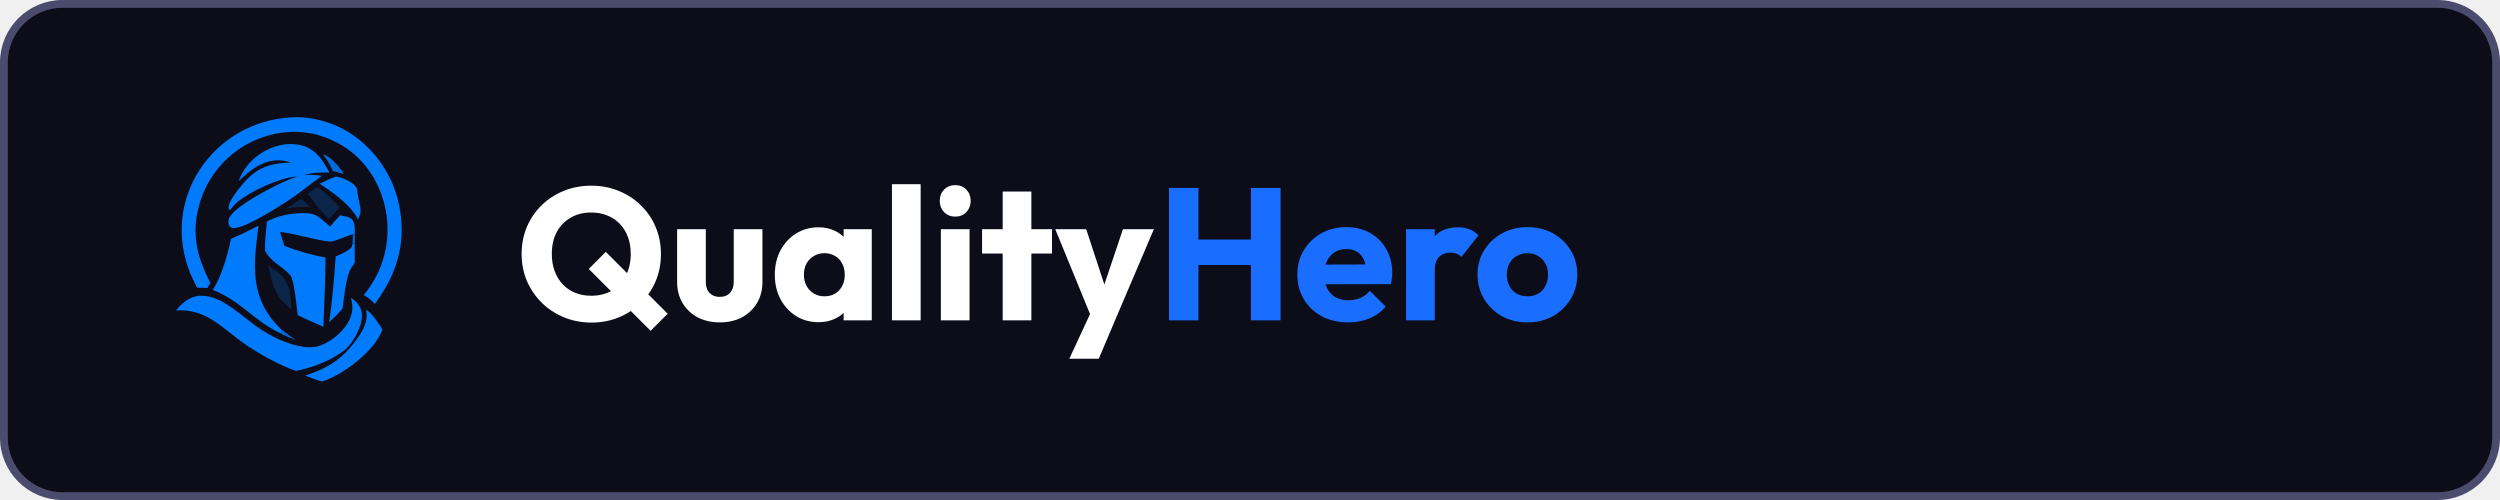
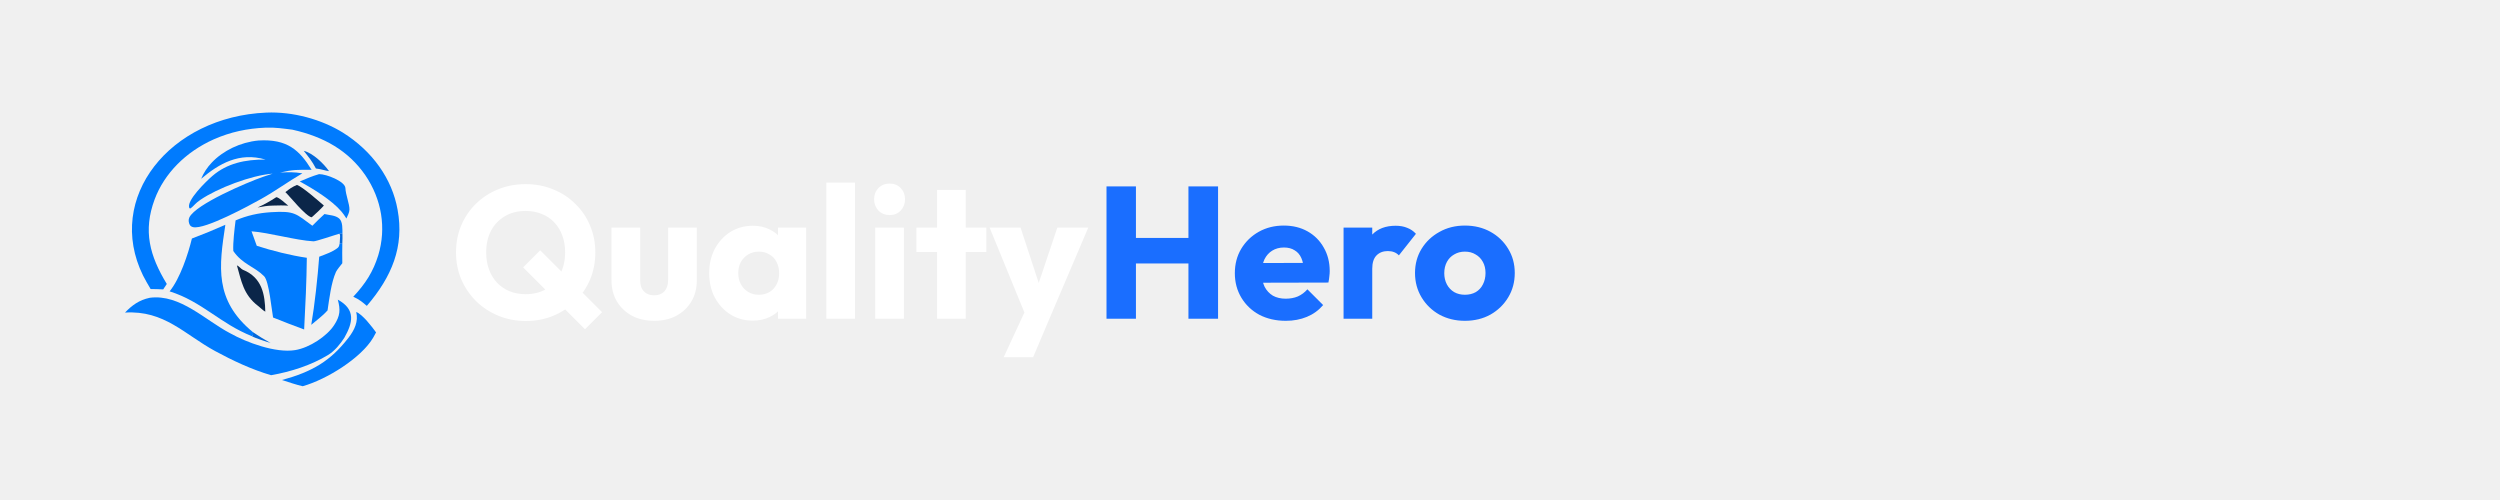
- <svg xmlns="http://www.w3.org/2000/svg" width="320" height="64" viewBox="0 0 320 64" fill="none">
-   <rect x="0.5" y="0.5" width="319" height="63" rx="7.5" fill="#0D0D1A" />
-   <rect x="0.5" y="0.5" width="319" height="63" rx="7.5" stroke="#4B4B6E" />
-   <rect x="16" y="11" width="42" height="42" rx="21" fill="#0D0D1A" />
-   <path d="M37.405 15.014C40.204 14.872 43.212 15.848 45.469 17.492C48.58 19.779 50.65 23.211 51.224 27.029C51.933 31.582 50.625 35.285 47.984 38.909C47.504 38.422 47.171 38.108 46.557 37.779C47.848 36.154 48.654 34.681 49.19 32.646C50.051 29.297 49.56 25.744 47.825 22.753C46.057 19.742 43.479 17.998 40.15 17.125C39.192 16.984 38.318 16.826 37.344 16.873C35.377 16.968 33.627 17.413 31.871 18.318C28.9 19.877 26.663 22.544 25.645 25.74C24.409 29.644 25.117 32.702 26.924 36.2L26.545 36.871C26.109 36.839 25.659 36.835 25.221 36.825C24.948 36.271 24.654 35.707 24.416 35.139C20.41 25.534 27.261 15.506 37.405 15.014Z" fill="#007BFE" />
-   <path d="M34.167 28.34C35.381 27.732 36.579 27.421 37.925 27.323C40.424 27.143 40.516 27.519 42.251 29.002C42.626 28.53 43.118 28.008 43.525 27.553C44.048 27.703 44.671 27.695 45.077 28.11C45.468 28.508 45.408 29.454 45.417 29.991C45.273 29.987 45.127 29.965 45.002 30.013C44.587 30.16 42.601 30.944 42.37 30.928C40.495 30.803 37.71 29.852 35.847 29.691C36.022 30.289 36.204 30.884 36.395 31.477C37.913 32.065 40.047 32.695 41.666 32.962C41.643 35.858 41.514 38.932 41.386 41.828C40.287 41.353 39.196 40.859 38.114 40.347C37.964 39.415 37.692 35.852 37.165 35.237C36.11 34.005 34.903 33.785 33.926 32.124C33.878 31.057 34.055 29.417 34.167 28.34Z" fill="#007BFE" />
-   <path d="M36.578 18.462C39.586 18.246 40.9 19.647 42.169 22.089C40.698 22.077 40.251 22.049 38.854 22.421C39.839 22.376 40.24 22.348 41.199 22.52C39.709 23.538 38.342 24.722 36.827 25.71C35.612 26.503 30.94 29.494 29.703 29.176C29.544 29.136 29.416 29.043 29.346 28.894C29.215 28.615 29.181 28.258 29.3 27.97C29.973 26.343 35.352 23.654 37.05 22.956L38.07 22.561C35.825 22.751 32.221 24.377 30.453 25.805C29.879 26.269 29.796 26.53 29.423 26.86L29.317 26.843C28.872 25.988 31.118 23.457 31.724 22.845C33.274 21.278 35.173 20.8 37.32 20.819C34.551 19.86 32.411 21.343 30.542 23.195C30.794 22.473 31.169 21.8 31.649 21.205C32.844 19.715 34.673 18.671 36.578 18.462Z" fill="#007BFE" />
-   <path d="M25.143 37.906C28.339 37.422 31.02 40.733 33.62 42.31C35.32 43.427 38.382 44.771 40.437 44.376C41.972 44.08 43.789 42.643 44.538 41.296C45.186 40.133 45.219 39.396 44.926 38.136C46.868 39.38 46.489 41.031 45.619 42.846C45.206 43.604 44.596 44.488 43.895 44.986C42.13 46.241 40.015 47.045 37.904 47.48C35.852 46.776 33.826 45.652 32.008 44.492C28.772 42.427 26.667 39.434 22.523 39.737C23.248 38.854 24.007 38.18 25.143 37.906Z" fill="#007BFE" />
-   <path d="M29.568 30.581C30.76 30.055 31.935 29.488 33.089 28.881C32.426 34.037 31.897 38.202 35.992 42.155C36.005 42.49 36.059 42.454 35.895 42.661C32.523 41.089 30.668 38.392 27.22 37.114C28.324 35.525 29.167 32.511 29.568 30.581Z" fill="#007BFE" />
-   <path d="M46.867 39.663C47.532 39.949 48.587 41.576 48.956 42.189C48.859 42.408 48.758 42.626 48.652 42.842C47.399 45.342 43.777 48.001 41.232 48.841C40.615 48.686 39.658 48.305 39.052 48.075C42.267 47.038 44.16 45.72 46.053 42.849C46.696 41.876 47.11 40.842 46.867 39.663Z" fill="#007BFE" />
-   <path d="M45.126 31.183L45.405 31.142C45.392 31.973 45.392 32.804 45.403 33.636C45.24 33.874 44.83 34.465 44.737 34.706C44.23 36.023 44.032 38.044 43.849 39.47C43.475 39.986 42.618 40.785 42.133 41.251C42.502 38.744 42.811 35.324 42.971 32.831C43.645 32.522 44.408 32.234 44.94 31.712C45.065 31.588 45.097 31.352 45.126 31.183Z" fill="#007BFE" />
-   <path d="M42.954 22.62C43.716 22.602 45.705 23.521 45.729 24.352C45.752 25.14 46.17 26.356 46.153 26.979L46.151 27.025C46.141 27.388 45.967 27.763 45.831 28.104C45.658 27.751 45.517 27.549 45.298 27.226C44.276 25.832 42.375 24.452 40.925 23.527C41.637 23.169 42.198 22.879 42.954 22.62Z" fill="#007BFE" />
-   <path d="M40.63 23.953C41.254 24.219 42.958 25.998 43.461 26.504C43.111 26.978 42.586 27.53 42.181 27.956C41.576 27.884 39.774 25.227 39.408 24.846C39.841 24.446 40.1 24.214 40.63 23.953Z" fill="#0B2649" />
-   <path d="M34.305 33.896C34.518 33.989 34.77 34.367 34.924 34.439C36.979 35.402 37.256 37.545 37.295 39.625C37.088 39.508 36.734 39.096 36.532 38.914C34.977 37.515 34.772 35.81 34.305 33.896Z" fill="#0B2649" />
-   <path d="M41.342 19.74C42.315 20.007 43.486 21.374 44.004 22.25C43.635 22.204 43.171 21.994 42.622 21.922C42.219 21.014 41.891 20.557 41.342 19.74Z" fill="#0368DB" />
-   <path d="M38.454 25.467C38.739 25.485 39.461 26.277 39.712 26.521C39.213 26.464 38.605 26.496 38.092 26.509C37.428 26.528 37.139 26.607 36.482 26.745C37.175 26.377 37.834 25.949 38.454 25.467Z" fill="#0B2649" />
-   <path d="M35.992 42.155C36.593 42.637 37.219 43.089 37.864 43.51C37.466 43.358 36.179 42.88 35.895 42.661C36.059 42.454 36.005 42.49 35.992 42.155Z" fill="#0368DB" />
-   <path d="M45.416 29.991C45.425 30.403 45.423 30.728 45.404 31.142L45.125 31.183C45.121 30.893 45.203 30.275 45.153 30.061L45.001 30.013C45.126 29.965 45.273 29.987 45.416 29.991Z" fill="#0368DB" />
-   <path d="M75.72 41.288C74.456 41.288 73.28 41.064 72.192 40.616C71.104 40.168 70.152 39.544 69.336 38.744C68.536 37.944 67.904 37.016 67.44 35.96C66.992 34.888 66.768 33.736 66.768 32.504C66.768 31.256 66.992 30.104 67.44 29.048C67.888 27.992 68.512 27.072 69.312 26.288C70.128 25.488 71.072 24.872 72.144 24.44C73.232 23.992 74.408 23.768 75.672 23.768C76.952 23.768 78.128 23.992 79.2 24.44C80.288 24.872 81.232 25.488 82.032 26.288C82.848 27.072 83.48 28 83.928 29.072C84.376 30.128 84.6 31.28 84.6 32.528C84.6 33.76 84.376 34.912 83.928 35.984C83.48 37.04 82.848 37.968 82.032 38.768C81.232 39.552 80.296 40.168 79.224 40.616C78.152 41.064 76.984 41.288 75.72 41.288ZM83.28 42.344L75.36 34.424L77.544 32.24L85.464 40.16L83.28 42.344ZM75.672 37.856C76.696 37.856 77.584 37.632 78.336 37.184C79.088 36.736 79.672 36.112 80.088 35.312C80.52 34.496 80.736 33.56 80.736 32.504C80.736 31.704 80.616 30.984 80.376 30.344C80.136 29.688 79.792 29.128 79.344 28.664C78.896 28.184 78.36 27.824 77.736 27.584C77.128 27.328 76.44 27.2 75.672 27.2C74.664 27.2 73.784 27.424 73.032 27.872C72.28 28.304 71.688 28.92 71.256 29.72C70.84 30.504 70.632 31.432 70.632 32.504C70.632 33.304 70.752 34.032 70.992 34.688C71.232 35.344 71.576 35.912 72.024 36.392C72.472 36.856 73 37.216 73.608 37.472C74.232 37.728 74.92 37.856 75.672 37.856ZM92.144 41.264C91.072 41.264 90.12 41.048 89.288 40.616C88.472 40.168 87.832 39.56 87.368 38.792C86.904 38.008 86.672 37.112 86.672 36.104V29.336H90.344V36.056C90.344 36.456 90.408 36.8 90.536 37.088C90.68 37.376 90.888 37.6 91.16 37.76C91.432 37.92 91.76 38 92.144 38C92.688 38 93.12 37.832 93.44 37.496C93.76 37.144 93.92 36.664 93.92 36.056V29.336H97.592V36.08C97.592 37.104 97.36 38.008 96.896 38.792C96.432 39.56 95.792 40.168 94.976 40.616C94.16 41.048 93.216 41.264 92.144 41.264ZM104.77 41.24C103.698 41.24 102.738 40.976 101.89 40.448C101.058 39.92 100.394 39.2 99.898 38.288C99.418 37.376 99.178 36.336 99.178 35.168C99.178 34 99.418 32.96 99.898 32.048C100.394 31.136 101.058 30.416 101.89 29.888C102.738 29.36 103.698 29.096 104.77 29.096C105.554 29.096 106.258 29.248 106.882 29.552C107.522 29.856 108.042 30.28 108.442 30.824C108.842 31.352 109.066 31.96 109.114 32.648V37.688C109.066 38.376 108.842 38.992 108.442 39.536C108.058 40.064 107.546 40.48 106.906 40.784C106.266 41.088 105.554 41.24 104.77 41.24ZM105.514 37.928C106.298 37.928 106.93 37.672 107.41 37.16C107.89 36.632 108.13 35.968 108.13 35.168C108.13 34.624 108.018 34.144 107.794 33.728C107.586 33.312 107.282 32.992 106.882 32.768C106.498 32.528 106.05 32.408 105.538 32.408C105.026 32.408 104.57 32.528 104.17 32.768C103.786 32.992 103.474 33.312 103.234 33.728C103.01 34.144 102.898 34.624 102.898 35.168C102.898 35.696 103.01 36.168 103.234 36.584C103.458 37 103.77 37.328 104.17 37.568C104.57 37.808 105.018 37.928 105.514 37.928ZM107.986 41V37.856L108.538 35.024L107.986 32.192V29.336H111.586V41H107.986ZM114.171 41V23.576H117.843V41H114.171ZM120.429 41V29.336H124.101V41H120.429ZM122.277 27.728C121.701 27.728 121.221 27.536 120.837 27.152C120.469 26.752 120.285 26.272 120.285 25.712C120.285 25.136 120.469 24.656 120.837 24.272C121.221 23.888 121.701 23.696 122.277 23.696C122.853 23.696 123.325 23.888 123.693 24.272C124.061 24.656 124.245 25.136 124.245 25.712C124.245 26.272 124.061 26.752 123.693 27.152C123.325 27.536 122.853 27.728 122.277 27.728ZM128.343 41V24.512H132.015V41H128.343ZM125.703 32.456V29.336H134.655V32.456H125.703ZM139.873 41.048L135.073 29.336H139.033L142.081 38.624H140.617L143.737 29.336H147.697L142.705 41.048H139.873ZM136.873 45.92L140.377 38.36L142.705 41.048L140.641 45.92H136.873Z" fill="white" />
-   <path d="M149.632 41V24.056H153.4V41H149.632ZM160.12 41V24.056H163.912V41H160.12ZM151.888 33.92V30.656H161.368V33.92H151.888ZM172.587 41.264C171.323 41.264 170.195 41.008 169.203 40.496C168.227 39.968 167.459 39.24 166.899 38.312C166.339 37.384 166.059 36.336 166.059 35.168C166.059 34 166.331 32.96 166.875 32.048C167.435 31.12 168.187 30.392 169.131 29.864C170.075 29.336 171.139 29.072 172.323 29.072C173.475 29.072 174.491 29.32 175.371 29.816C176.251 30.312 176.939 31 177.435 31.88C177.947 32.76 178.203 33.768 178.203 34.904C178.203 35.112 178.187 35.336 178.155 35.576C178.139 35.8 178.099 36.064 178.035 36.368L167.979 36.392V33.872L176.475 33.848L174.891 34.904C174.875 34.232 174.771 33.68 174.579 33.248C174.387 32.8 174.099 32.464 173.715 32.24C173.347 32 172.891 31.88 172.347 31.88C171.771 31.88 171.267 32.016 170.835 32.288C170.419 32.544 170.091 32.912 169.851 33.392C169.627 33.872 169.515 34.456 169.515 35.144C169.515 35.832 169.635 36.424 169.875 36.92C170.131 37.4 170.483 37.776 170.931 38.048C171.395 38.304 171.939 38.432 172.563 38.432C173.139 38.432 173.659 38.336 174.123 38.144C174.587 37.936 174.995 37.632 175.347 37.232L177.363 39.248C176.787 39.92 176.091 40.424 175.275 40.76C174.459 41.096 173.563 41.264 172.587 41.264ZM179.976 41V29.336H183.648V41H179.976ZM183.648 34.592L182.112 33.392C182.416 32.032 182.928 30.976 183.648 30.224C184.368 29.472 185.368 29.096 186.648 29.096C187.208 29.096 187.696 29.184 188.112 29.36C188.544 29.52 188.92 29.776 189.24 30.128L187.056 32.888C186.896 32.712 186.696 32.576 186.456 32.48C186.216 32.384 185.944 32.336 185.64 32.336C185.032 32.336 184.544 32.528 184.176 32.912C183.824 33.28 183.648 33.84 183.648 34.592ZM195.506 41.264C194.306 41.264 193.218 41 192.242 40.472C191.282 39.928 190.522 39.192 189.962 38.264C189.402 37.336 189.122 36.296 189.122 35.144C189.122 33.992 189.402 32.96 189.962 32.048C190.522 31.136 191.282 30.416 192.242 29.888C193.202 29.344 194.29 29.072 195.506 29.072C196.722 29.072 197.81 29.336 198.77 29.864C199.73 30.392 200.49 31.12 201.05 32.048C201.61 32.96 201.89 33.992 201.89 35.144C201.89 36.296 201.61 37.336 201.05 38.264C200.49 39.192 199.73 39.928 198.77 40.472C197.81 41 196.722 41.264 195.506 41.264ZM195.506 37.928C196.034 37.928 196.498 37.816 196.898 37.592C197.298 37.352 197.602 37.024 197.81 36.608C198.034 36.176 198.146 35.688 198.146 35.144C198.146 34.6 198.034 34.128 197.81 33.728C197.586 33.312 197.274 32.992 196.874 32.768C196.49 32.528 196.034 32.408 195.506 32.408C194.994 32.408 194.538 32.528 194.138 32.768C193.738 32.992 193.426 33.312 193.202 33.728C192.978 34.144 192.866 34.624 192.866 35.168C192.866 35.696 192.978 36.176 193.202 36.608C193.426 37.024 193.738 37.352 194.138 37.592C194.538 37.816 194.994 37.928 195.506 37.928Z" fill="#1A6EFF" />
+ <svg xmlns="http://www.w3.org/2000/svg" width="400" height="80" viewBox="0 0 400 80" fill="none">
+   <path d="M42.615 18.017C46.869 17.835 51.441 19.098 54.871 21.225C59.597 24.185 62.744 28.626 63.616 33.567C64.694 39.46 62.705 44.251 58.692 48.941C57.962 48.31 57.457 47.904 56.524 47.478C58.486 45.376 59.71 43.469 60.524 40.837C61.833 36.502 61.088 31.904 58.45 28.034C55.764 24.137 51.846 21.879 46.786 20.75C45.331 20.568 44.002 20.363 42.522 20.424C39.534 20.547 36.873 21.122 34.205 22.294C29.69 24.311 26.291 27.762 24.743 31.899C22.865 36.951 23.941 40.909 26.687 45.435L26.112 46.304C25.449 46.263 24.765 46.257 24.099 46.244C23.684 45.528 23.237 44.797 22.877 44.062C16.788 31.632 27.199 18.655 42.615 18.017Z" fill="#007BFE" />
+   <path d="M37.694 35.263C39.539 34.476 41.359 34.074 43.406 33.948C47.202 33.714 47.343 34.201 49.98 36.12C50.55 35.51 51.296 34.833 51.916 34.245C52.709 34.439 53.657 34.429 54.274 34.966C54.868 35.481 54.777 36.705 54.791 37.401C54.572 37.395 54.35 37.366 54.16 37.429C53.528 37.619 50.511 38.633 50.16 38.613C47.311 38.451 43.078 37.22 40.246 37.011C40.512 37.785 40.79 38.556 41.08 39.323C43.386 40.083 46.63 40.899 49.091 41.245C49.056 44.993 48.859 48.97 48.664 52.719C46.994 52.104 45.336 51.465 43.692 50.803C43.464 49.595 43.05 44.984 42.251 44.189C40.646 42.594 38.812 42.309 37.328 40.161C37.254 38.779 37.523 36.657 37.694 35.263Z" fill="#007BFE" />
+   <path d="M41.359 22.48C45.929 22.2 47.927 24.013 49.854 27.174C47.62 27.159 46.941 27.122 44.817 27.604C46.314 27.545 46.923 27.509 48.381 27.732C46.116 29.049 44.039 30.581 41.737 31.86C39.891 32.886 32.791 36.757 30.91 36.346C30.669 36.293 30.474 36.173 30.367 35.98C30.169 35.62 30.117 35.157 30.298 34.785C31.32 32.68 39.495 29.199 42.076 28.296L43.626 27.785C40.214 28.031 34.737 30.135 32.05 31.984C31.178 32.584 31.053 32.922 30.485 33.349L30.323 33.326C29.648 32.22 33.061 28.944 33.982 28.152C36.338 26.125 39.224 25.506 42.486 25.53C38.279 24.289 35.027 26.209 32.185 28.606C32.569 27.671 33.138 26.8 33.868 26.03C35.684 24.102 38.464 22.751 41.359 22.48Z" fill="#007BFE" />
+   <path d="M23.981 47.642C28.838 47.017 32.912 51.301 36.864 53.343C39.447 54.787 44.1 56.527 47.223 56.016C49.557 55.633 52.317 53.773 53.456 52.03C54.44 50.525 54.49 49.572 54.045 47.941C56.996 49.551 56.42 51.687 55.098 54.036C54.471 55.017 53.544 56.161 52.479 56.806C49.796 58.429 46.582 59.47 43.373 60.033C40.255 59.121 37.176 57.667 34.414 56.166C29.496 53.493 26.296 49.621 20 50.013C21.101 48.869 22.255 47.997 23.981 47.642Z" fill="#007BFE" />
+   <path d="M30.705 38.164C32.517 37.482 34.302 36.749 36.056 35.964C35.049 42.636 34.245 48.026 40.467 53.142C40.487 53.576 40.57 53.529 40.32 53.797C35.197 51.762 32.377 48.271 27.137 46.617C28.815 44.561 30.097 40.661 30.705 38.164Z" fill="#007BFE" />
+   <path d="M56.995 49.917C58.005 50.286 59.609 52.393 60.17 53.186C60.023 53.47 59.868 53.751 59.707 54.03C57.803 57.267 52.299 60.707 48.432 61.795C47.494 61.593 46.039 61.101 45.118 60.803C50.004 59.461 52.881 57.755 55.758 54.04C56.734 52.78 57.364 51.442 56.995 49.917Z" fill="#007BFE" />
+   <path d="M54.349 38.943L54.773 38.889C54.754 39.965 54.752 41.041 54.77 42.117C54.522 42.426 53.898 43.19 53.757 43.502C52.987 45.206 52.686 47.822 52.408 49.667C51.839 50.335 50.538 51.369 49.8 51.972C50.361 48.728 50.83 44.302 51.073 41.075C52.098 40.675 53.257 40.303 54.065 39.627C54.256 39.467 54.304 39.161 54.349 38.943Z" fill="#007BFE" />
+   <path d="M51.049 27.861C52.206 27.837 55.229 29.027 55.266 30.103C55.3 31.122 55.937 32.696 55.91 33.503L55.908 33.562C55.892 34.032 55.627 34.517 55.421 34.959C55.157 34.501 54.944 34.24 54.611 33.822C53.058 32.018 50.168 30.232 47.965 29.035C49.048 28.572 49.9 28.197 51.049 27.861Z" fill="#007BFE" />
+   <path d="M47.517 29.587C48.465 29.93 51.055 32.233 51.819 32.887C51.287 33.501 50.49 34.216 49.875 34.766C48.955 34.673 46.216 31.235 45.66 30.741C46.318 30.224 46.712 29.924 47.517 29.587Z" fill="#0B2649" />
+   <path d="M37.903 42.454C38.228 42.574 38.61 43.063 38.845 43.157C41.968 44.403 42.389 47.176 42.448 49.868C42.134 49.716 41.596 49.182 41.288 48.947C38.924 47.137 38.614 44.93 37.903 42.454Z" fill="#0B2649" />
+   <path d="M48.599 24.134C50.078 24.479 51.858 26.248 52.644 27.382C52.084 27.323 51.378 27.051 50.545 26.958C49.932 25.783 49.433 25.191 48.599 24.134Z" fill="#0368DB" />
+   <path d="M44.209 31.546C44.642 31.569 45.74 32.594 46.121 32.909C45.362 32.836 44.438 32.877 43.659 32.894C42.65 32.918 42.211 33.02 41.213 33.2C42.265 32.723 43.268 32.169 44.209 31.546Z" fill="#0B2649" />
+   <path d="M40.467 53.142C41.382 53.765 42.332 54.35 43.313 54.895C42.707 54.699 40.752 54.08 40.319 53.797C40.569 53.529 40.487 53.576 40.467 53.142Z" fill="#0368DB" />
+   <path d="M54.791 37.401C54.805 37.933 54.802 38.354 54.773 38.889L54.349 38.943C54.343 38.567 54.467 37.768 54.391 37.491L54.16 37.429C54.35 37.366 54.573 37.395 54.791 37.401Z" fill="#0368DB" />
+   <path d="M84.15 51.36C82.57 51.36 81.1 51.08 79.74 50.52C78.38 49.96 77.19 49.18 76.17 48.18C75.17 47.18 74.38 46.02 73.8 44.7C73.24 43.36 72.96 41.92 72.96 40.38C72.96 38.82 73.24 37.38 73.8 36.06C74.36 34.74 75.14 33.59 76.14 32.61C77.16 31.61 78.34 30.84 79.68 30.3C81.04 29.74 82.51 29.46 84.09 29.46C85.69 29.46 87.16 29.74 88.5 30.3C89.86 30.84 91.04 31.61 92.04 32.61C93.06 33.59 93.85 34.75 94.41 36.09C94.97 37.41 95.25 38.85 95.25 40.41C95.25 41.95 94.97 43.39 94.41 44.73C93.85 46.05 93.06 47.21 92.04 48.21C91.04 49.19 89.87 49.96 88.53 50.52C87.19 51.08 85.73 51.36 84.15 51.36ZM93.6 52.68L83.7 42.78L86.43 40.05L96.33 49.95L93.6 52.68ZM84.09 47.07C85.37 47.07 86.48 46.79 87.42 46.23C88.36 45.67 89.09 44.89 89.61 43.89C90.15 42.87 90.42 41.7 90.42 40.38C90.42 39.38 90.27 38.48 89.97 37.68C89.67 36.86 89.24 36.16 88.68 35.58C88.12 34.98 87.45 34.53 86.67 34.23C85.91 33.91 85.05 33.75 84.09 33.75C82.83 33.75 81.73 34.03 80.79 34.59C79.85 35.13 79.11 35.9 78.57 36.9C78.05 37.88 77.79 39.04 77.79 40.38C77.79 41.38 77.94 42.29 78.24 43.11C78.54 43.93 78.97 44.64 79.53 45.24C80.09 45.82 80.75 46.27 81.51 46.59C82.29 46.91 83.15 47.07 84.09 47.07ZM104.68 51.33C103.34 51.33 102.15 51.06 101.11 50.52C100.09 49.96 99.29 49.2 98.71 48.24C98.13 47.26 97.84 46.14 97.84 44.88V36.42H102.43V44.82C102.43 45.32 102.51 45.75 102.67 46.11C102.85 46.47 103.11 46.75 103.45 46.95C103.79 47.15 104.2 47.25 104.68 47.25C105.36 47.25 105.9 47.04 106.3 46.62C106.7 46.18 106.9 45.58 106.9 44.82V36.42H111.49V44.85C111.49 46.13 111.2 47.26 110.62 48.24C110.04 49.2 109.24 49.96 108.22 50.52C107.2 51.06 106.02 51.33 104.68 51.33ZM120.462 51.3C119.122 51.3 117.922 50.97 116.862 50.31C115.822 49.65 114.992 48.75 114.372 47.61C113.772 46.47 113.472 45.17 113.472 43.71C113.472 42.25 113.772 40.95 114.372 39.81C114.992 38.67 115.822 37.77 116.862 37.11C117.922 36.45 119.122 36.12 120.462 36.12C121.442 36.12 122.322 36.31 123.102 36.69C123.902 37.07 124.552 37.6 125.052 38.28C125.552 38.94 125.832 39.7 125.892 40.56V46.86C125.832 47.72 125.552 48.49 125.052 49.17C124.572 49.83 123.932 50.35 123.132 50.73C122.332 51.11 121.442 51.3 120.462 51.3ZM121.392 47.16C122.372 47.16 123.162 46.84 123.762 46.2C124.362 45.54 124.662 44.71 124.662 43.71C124.662 43.03 124.522 42.43 124.242 41.91C123.982 41.39 123.602 40.99 123.102 40.71C122.622 40.41 122.062 40.26 121.422 40.26C120.782 40.26 120.212 40.41 119.712 40.71C119.232 40.99 118.842 41.39 118.542 41.91C118.262 42.43 118.122 43.03 118.122 43.71C118.122 44.37 118.262 44.96 118.542 45.48C118.822 46 119.212 46.41 119.712 46.71C120.212 47.01 120.772 47.16 121.392 47.16ZM124.482 51V47.07L125.172 43.53L124.482 39.99V36.42H128.982V51H124.482ZM132.214 51V29.22H136.804V51H132.214ZM140.036 51V36.42H144.626V51H140.036ZM142.346 34.41C141.626 34.41 141.026 34.17 140.546 33.69C140.086 33.19 139.856 32.59 139.856 31.89C139.856 31.17 140.086 30.57 140.546 30.09C141.026 29.61 141.626 29.37 142.346 29.37C143.066 29.37 143.656 29.61 144.116 30.09C144.576 30.57 144.806 31.17 144.806 31.89C144.806 32.59 144.576 33.19 144.116 33.69C143.656 34.17 143.066 34.41 142.346 34.41ZM149.928 51V30.39H154.518V51H149.928ZM146.628 40.32V36.42H157.818V40.32H146.628ZM164.341 51.06L158.341 36.42H163.291L167.101 48.03H165.271L169.171 36.42H174.121L167.881 51.06H164.341ZM160.591 57.15L164.971 47.7L167.881 51.06L165.301 57.15H160.591Z" fill="white" />
+   <path d="M177.04 51V29.82H181.75V51H177.04ZM190.15 51V29.82H194.89V51H190.15ZM179.86 42.15V38.07H191.71V42.15H179.86ZM205.734 51.33C204.154 51.33 202.744 51.01 201.504 50.37C200.284 49.71 199.324 48.8 198.624 47.64C197.924 46.48 197.574 45.17 197.574 43.71C197.574 42.25 197.914 40.95 198.594 39.81C199.294 38.65 200.234 37.74 201.414 37.08C202.594 36.42 203.924 36.09 205.404 36.09C206.844 36.09 208.114 36.4 209.214 37.02C210.314 37.64 211.174 38.5 211.794 39.6C212.434 40.7 212.754 41.96 212.754 43.38C212.754 43.64 212.734 43.92 212.694 44.22C212.674 44.5 212.624 44.83 212.544 45.21L199.974 45.24V42.09L210.594 42.06L208.614 43.38C208.594 42.54 208.464 41.85 208.224 41.31C207.984 40.75 207.624 40.33 207.144 40.05C206.684 39.75 206.114 39.6 205.434 39.6C204.714 39.6 204.084 39.77 203.544 40.11C203.024 40.43 202.614 40.89 202.314 41.49C202.034 42.09 201.894 42.82 201.894 43.68C201.894 44.54 202.044 45.28 202.344 45.9C202.664 46.5 203.104 46.97 203.664 47.31C204.244 47.63 204.924 47.79 205.704 47.79C206.424 47.79 207.074 47.67 207.654 47.43C208.234 47.17 208.744 46.79 209.184 46.29L211.704 48.81C210.984 49.65 210.114 50.28 209.094 50.7C208.074 51.12 206.954 51.33 205.734 51.33ZM214.97 51V36.42H219.56V51H214.97ZM219.56 42.99L217.64 41.49C218.02 39.79 218.66 38.47 219.56 37.53C220.46 36.59 221.71 36.12 223.31 36.12C224.01 36.12 224.62 36.23 225.14 36.45C225.68 36.65 226.15 36.97 226.55 37.41L223.82 40.86C223.62 40.64 223.37 40.47 223.07 40.35C222.77 40.23 222.43 40.17 222.05 40.17C221.29 40.17 220.68 40.41 220.22 40.89C219.78 41.35 219.56 42.05 219.56 42.99ZM234.382 51.33C232.882 51.33 231.522 51 230.302 50.34C229.102 49.66 228.152 48.74 227.452 47.58C226.752 46.42 226.402 45.12 226.402 43.68C226.402 42.24 226.752 40.95 227.452 39.81C228.152 38.67 229.102 37.77 230.302 37.11C231.502 36.43 232.862 36.09 234.382 36.09C235.902 36.09 237.262 36.42 238.462 37.08C239.662 37.74 240.612 38.65 241.312 39.81C242.012 40.95 242.362 42.24 242.362 43.68C242.362 45.12 242.012 46.42 241.312 47.58C240.612 48.74 239.662 49.66 238.462 50.34C237.262 51 235.902 51.33 234.382 51.33ZM234.382 47.16C235.042 47.16 235.622 47.02 236.122 46.74C236.622 46.44 237.002 46.03 237.262 45.51C237.542 44.97 237.682 44.36 237.682 43.68C237.682 43 237.542 42.41 237.262 41.91C236.982 41.39 236.592 40.99 236.092 40.71C235.612 40.41 235.042 40.26 234.382 40.26C233.742 40.26 233.172 40.41 232.672 40.71C232.172 40.99 231.782 41.39 231.502 41.91C231.222 42.43 231.082 43.03 231.082 43.71C231.082 44.37 231.222 44.97 231.502 45.51C231.782 46.03 232.172 46.44 232.672 46.74C233.172 47.02 233.742 47.16 234.382 47.16Z" fill="#1A6EFF" />
</svg>
